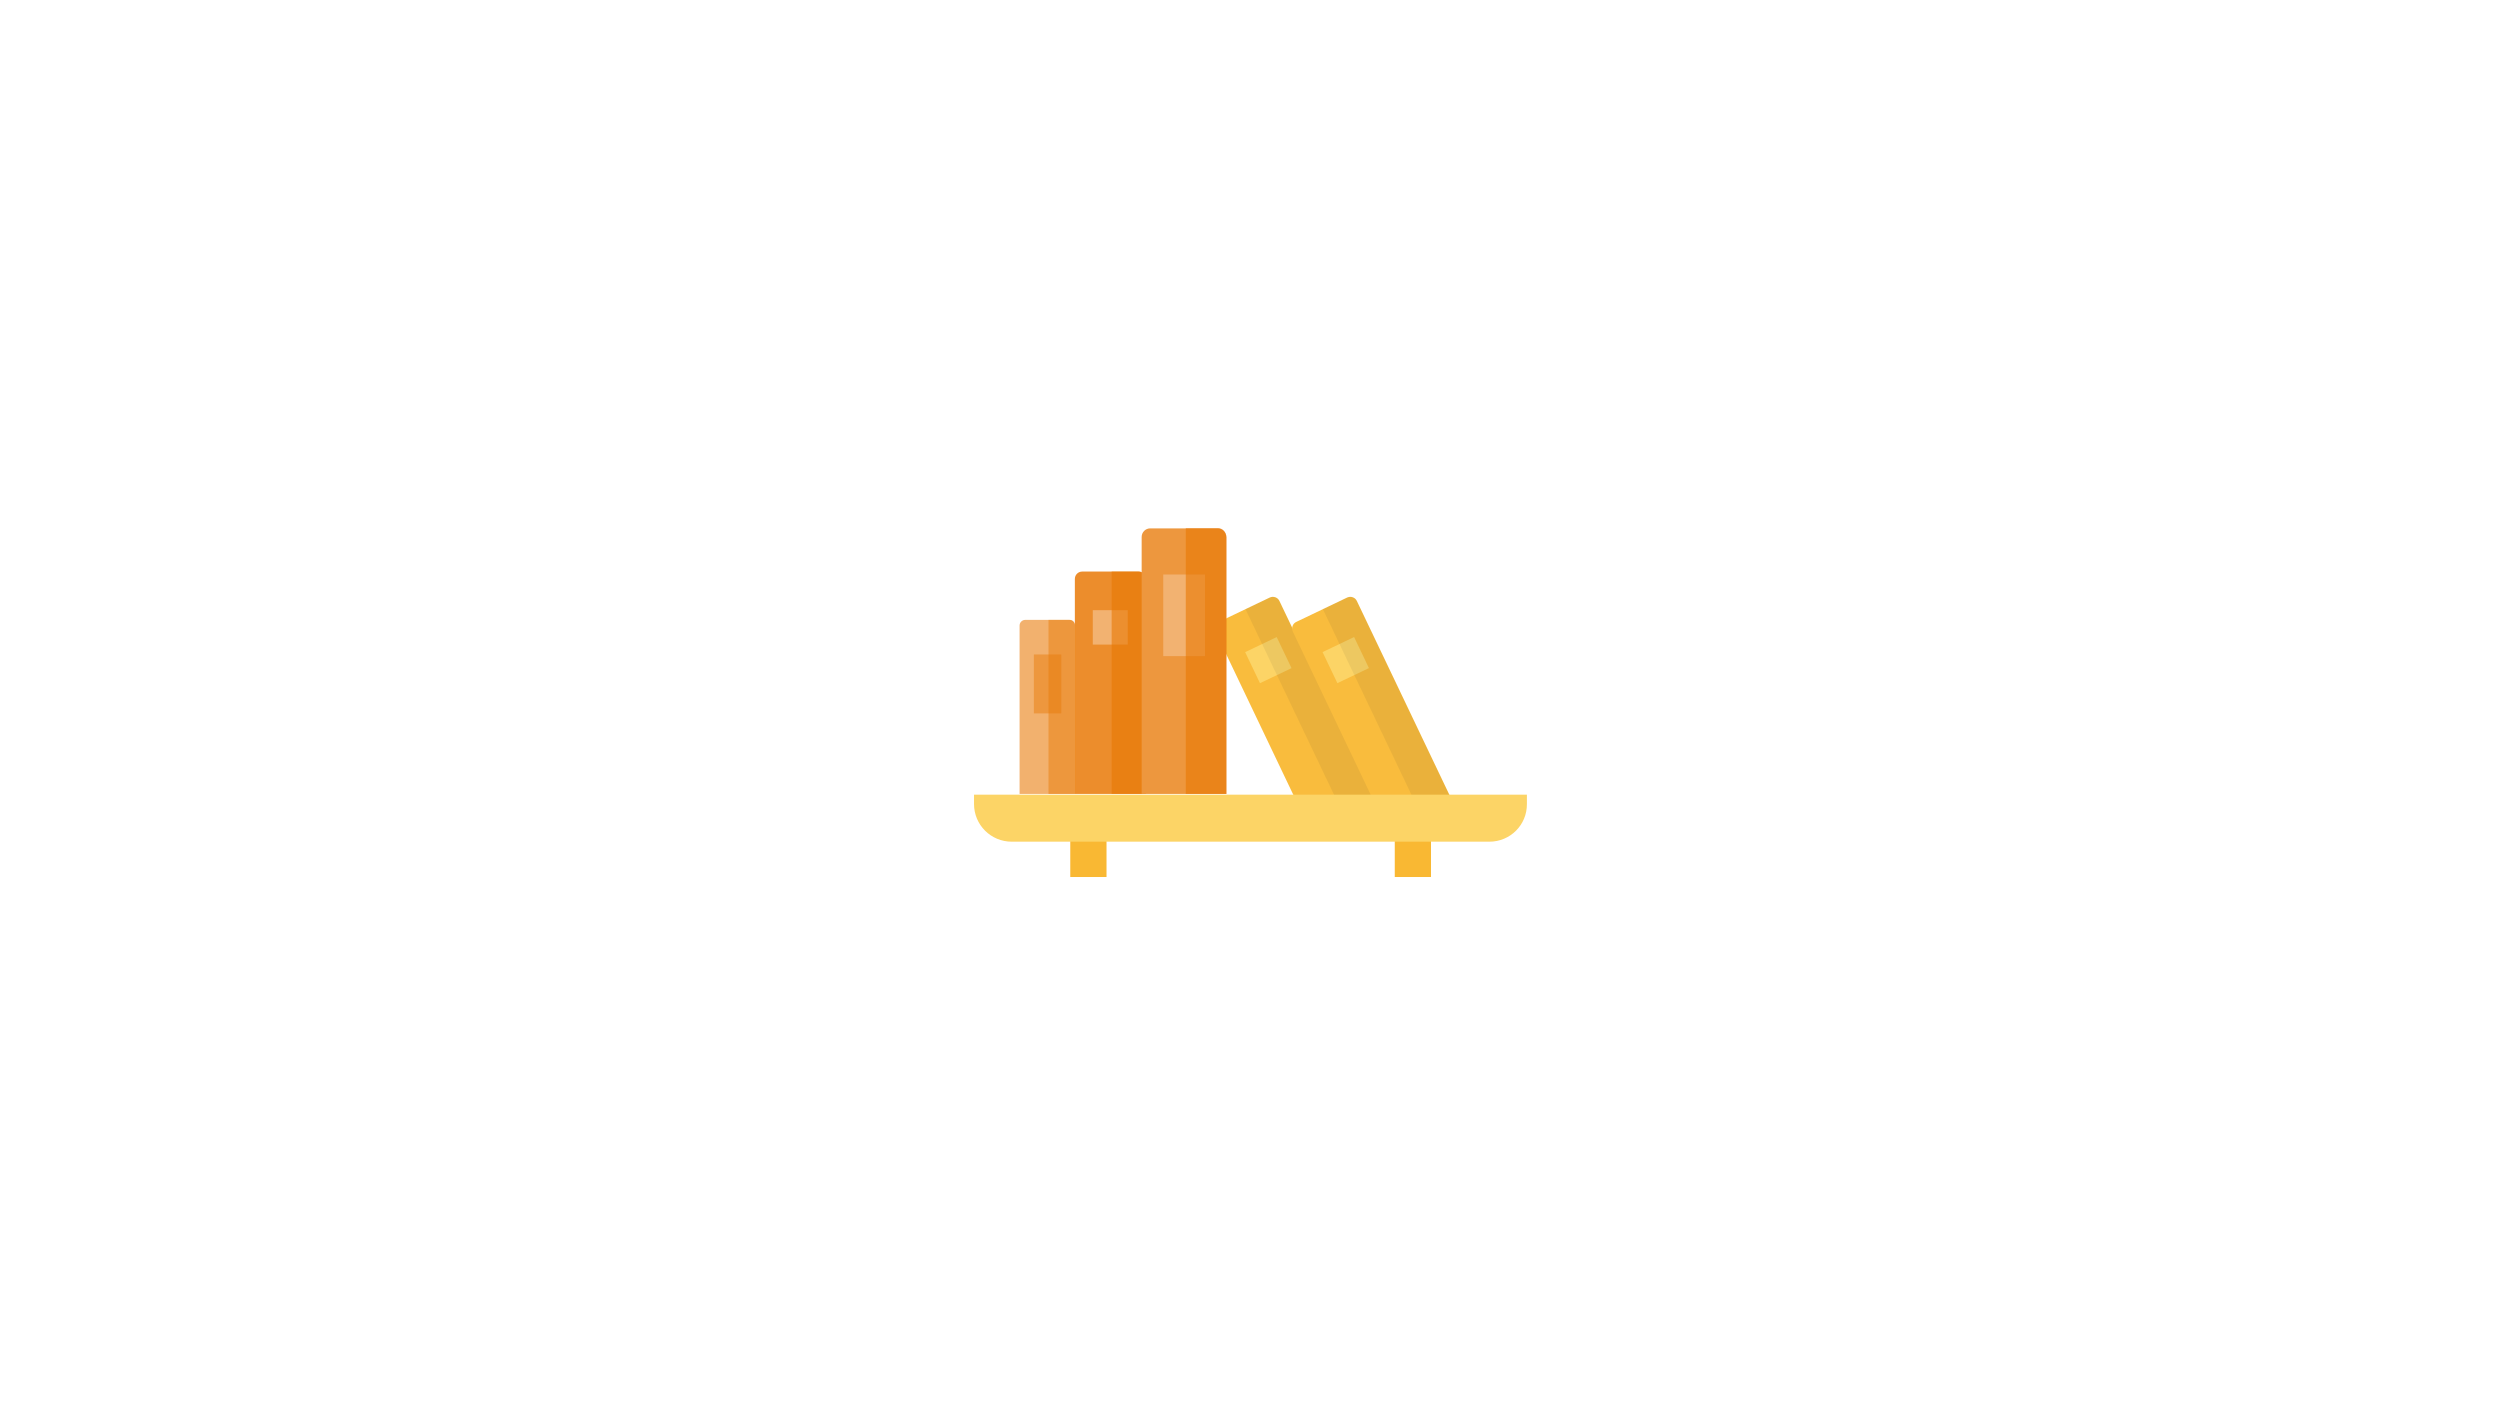
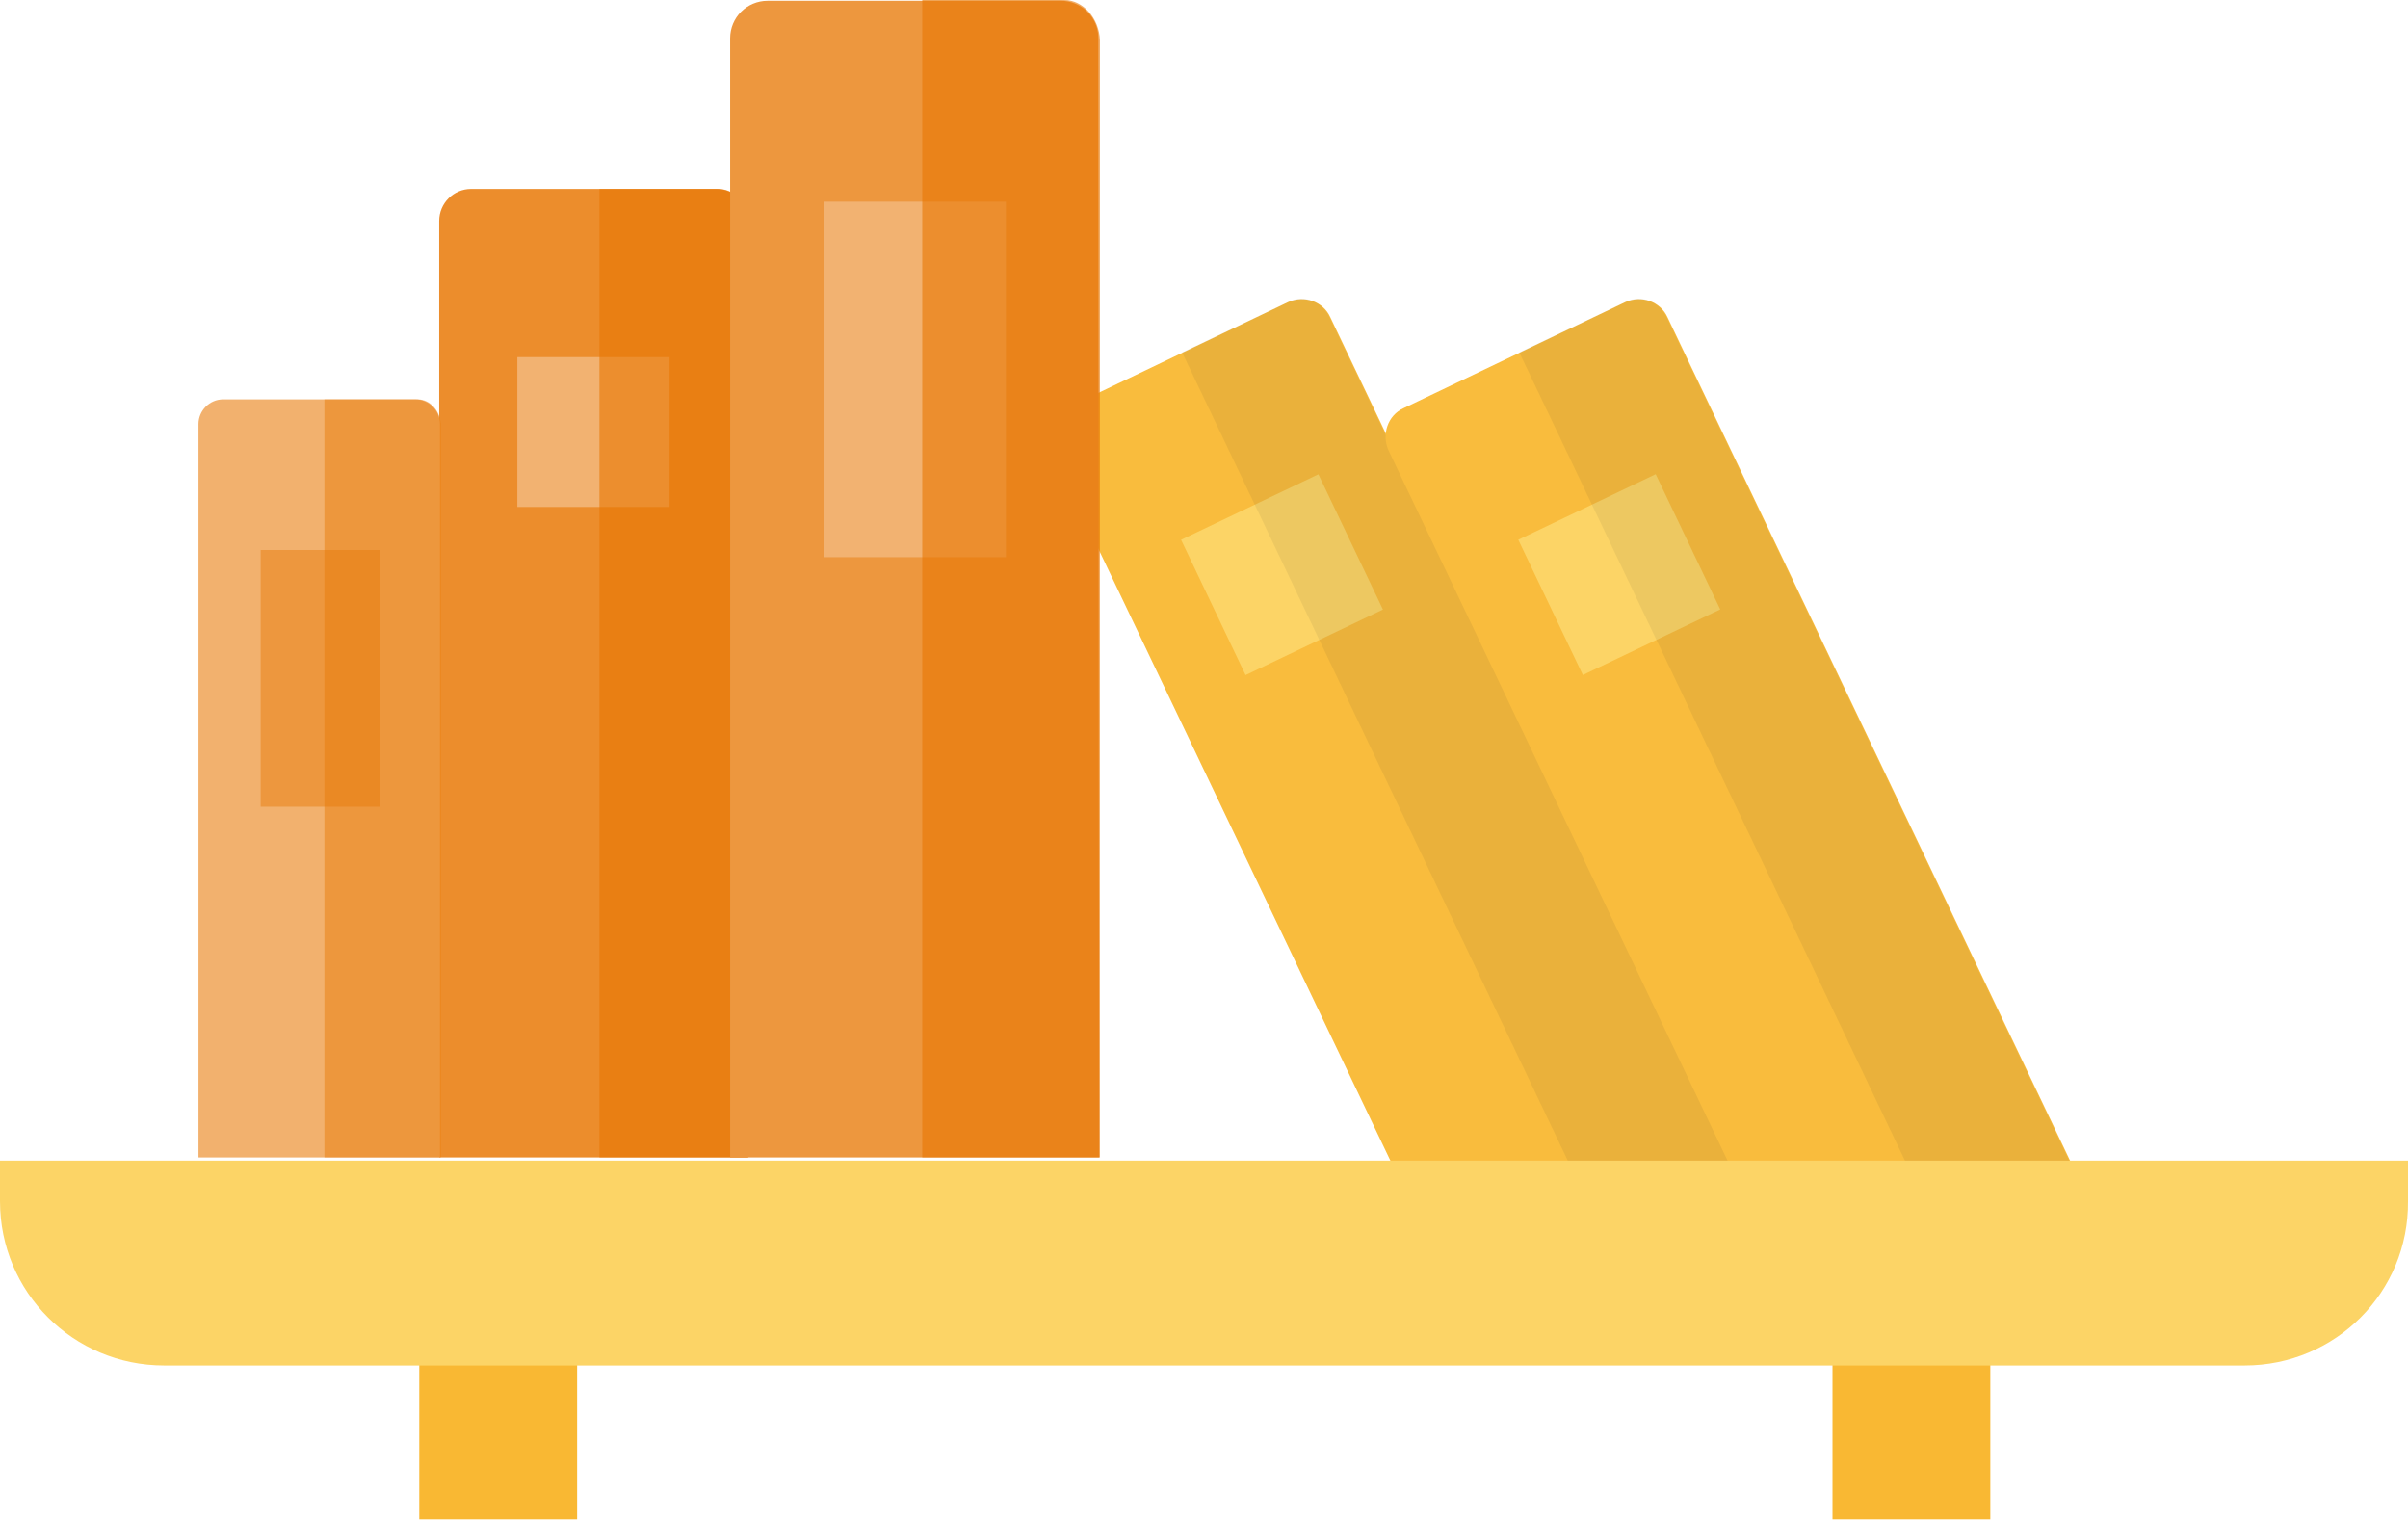
- <svg xmlns="http://www.w3.org/2000/svg" version="1.1" id="Ebene_1" x="0px" y="0px" viewBox="0 0 1366 768" style="enable-background:new 0 0 1366 768;" xml:space="preserve">
-   <style type="text/css">
- 	.st0{fill:#EC8D2C;}
- 	.st1{fill:#F2B271;}
- 	.st2{opacity:0.59;fill:#E87601;}
- 	.st3{fill:#F9BC3D;}
- 	.st4{fill:#FCD466;}
- 	.st5{opacity:7.000000e-02;fill:#201E1D;}
- 	.st6{fill:#ED973E;}
- 	.st7{fill:#F2B16E;}
- 	.st8{opacity:0.47;fill:#E87906;}
- 	.st9{fill:#F9B833;}
- </style>
-   <g>
-     <g>
-       <path class="st0" d="M626.1,433.8h-38.8V316.3c0-2.2,1.8-4,4-4h30.8c2.2,0,4,1.8,4,4V433.8z" />
-       <rect x="597.1" y="333.4" class="st1" width="19.1" height="18.8" />
-       <path class="st2" d="M622.3,312.3h-14.9v121.5h18.6V316.5C626.1,314.2,624.4,312.3,622.3,312.3z" />
-     </g>
-     <g>
-       <path class="st3" d="M749.7,434.4l-35,16.7l-50.6-106c-0.9-2-0.1-4.4,1.9-5.3l27.8-13.3c2-0.9,4.4-0.1,5.3,1.9L749.7,434.4z" />
-       <rect x="683.5" y="351.3" transform="matrix(0.9024 -0.4308 0.4308 0.9024 -87.7782 333.7659)" class="st4" width="19.1" height="18.8" />
-       <path class="st5" d="M694,326.4l-13.5,6.4l52.3,109.6l16.8-8l-50.5-105.8C698.2,326.5,695.9,325.5,694,326.4z" />
-     </g>
-     <g>
-       <path class="st3" d="M792,434.4l-35,16.7l-50.6-106c-0.9-2-0.1-4.4,1.9-5.3l27.8-13.3c2-0.9,4.4-0.1,5.3,1.9L792,434.4z" />
-       <rect x="725.8" y="351.3" transform="matrix(0.9024 -0.4308 0.4308 0.9024 -83.6565 351.9672)" class="st4" width="19.1" height="18.8" />
-       <path class="st5" d="M736.3,326.4l-13.5,6.4l52.3,109.6l16.8-8l-50.5-105.8C740.5,326.5,738.2,325.5,736.3,326.4z" />
-     </g>
-     <g>
-       <path class="st6" d="M670.1,433.8h-46.3V293.4c0-2.6,2.1-4.7,4.7-4.7h36.8c2.6,0,4.7,2.1,4.7,4.7V433.8z" />
-       <rect x="635.6" y="313.9" class="st1" width="22.8" height="44.6" />
-       <path class="st2" d="M665.7,288.6h-17.8v145.2h22.3V293.7C670.1,290.9,668.1,288.6,665.7,288.6z" />
-     </g>
-     <g>
-       <path class="st7" d="M587.5,433.8h-30.4v-92c0-1.7,1.4-3.1,3.1-3.1h24.1c1.7,0,3.1,1.4,3.1,3.1V433.8z" />
-       <rect x="564.9" y="357.6" class="st6" width="15" height="32.2" />
-       <path class="st8" d="M584.6,338.7h-11.7v95.1h14.6V342C587.5,340.2,586.2,338.7,584.6,338.7z" />
-     </g>
-     <rect x="584.8" y="456.4" class="st9" width="19.8" height="22.8" />
-     <rect x="762.1" y="456.4" class="st9" width="19.8" height="22.8" />
-     <path class="st4" d="M813.8,459.9h-261c-11.4,0-20.6-9.2-20.6-20.6v-5.1h302.1v5.1C834.4,450.7,825.2,459.9,813.8,459.9z" />
-   </g>
+ <svg xmlns="http://www.w3.org/2000/svg" viewBox="0 0 302.1 190.6">
+   <style>.K{enable-background:new}.L{fill:#fcd466}</style>
+   <path d="M93.9,145.2H55.1V27.7c0-2.2,1.8-4,4-4h30.8c2.2,0,4,1.8,4,4V145.2z" fill="#ec8d2c" />
+   <path d="M64.9 44.8H84v18.8H64.9z" fill="#f2b271" />
+   <path d="M90.1 23.7H75.2v121.5h18.6V27.9c.1-2.3-1.6-4.2-3.7-4.2z" opacity=".6" fill="#e87601" class="K" />
+   <path d="M217.5 145.8l-35 16.7-50.6-106c-.9-2-.1-4.4 1.9-5.3l27.8-13.3c2-.9 4.4-.1 5.3 1.9l50.6 106z" fill="#f9bc3d" />
+   <path d="M148.174 67.718L165.4 59.5l8.1 16.965-17.236 8.228z" class="L" />
+   <path d="M161.8 37.8l-13.5 6.4 52.3 109.6 16.8-8L166.9 40c-.9-2.1-3.2-3.1-5.1-2.2z" opacity=".07" fill="#201e1d" class="K" />
+   <path d="M259.8 145.8l-35 16.7-50.6-106c-.9-2-.1-4.4 1.9-5.3l27.8-13.3c2-.9 4.4-.1 5.3 1.9l50.6 106z" fill="#f9bc3d" />
+   <path d="M190.48 67.714l17.236-8.228 8.1 16.965-17.236 8.228z" class="L" />
+   <path d="M204.1 37.8l-13.5 6.4 52.3 109.6 16.8-8L209.2 40c-.9-2.1-3.2-3.1-5.1-2.2z" opacity=".07" fill="#201e1d" class="K" />
+   <path d="M137.9 145.2H91.6V4.8c0-2.6 2.1-4.7 4.7-4.7h36.8c2.6 0 4.7 2.1 4.7 4.7l.1 140.4z" fill="#ed973e" />
+   <path d="M103.4 25.3h22.8v44.6h-22.8z" fill="#f2b271" />
+   <path d="M133.5 0h-17.8v145.2H138V5.1c-.1-2.8-2.1-5.1-4.5-5.1z" opacity=".6" fill="#e87601" class="K" />
+   <path d="M55.3,145.2H24.9v-92c0-1.7,1.4-3.1,3.1-3.1h24.1c1.7,0,3.1,1.4,3.1,3.1v92H55.3z" fill="#f2b16e" />
+   <path d="M32.7 69h15v32.2h-15z" fill="#ed973e" />
+   <path d="M52.4 50.1H40.7v95.1h14.6V53.4c0-1.8-1.3-3.3-2.9-3.3z" opacity=".47" fill="#e87906" class="K" />
+   <path d="M52.6 167.8h19.8v22.8H52.6zm177.3 0h19.8v22.8h-19.8z" fill="#f9b833" />
+   <path d="M281.6 171.3h-261C9.2 171.3 0 162.1 0 150.7v-5.1h302.1v5.1c.1 11.4-9.1 20.6-20.5 20.6z" class="L" />
</svg>
